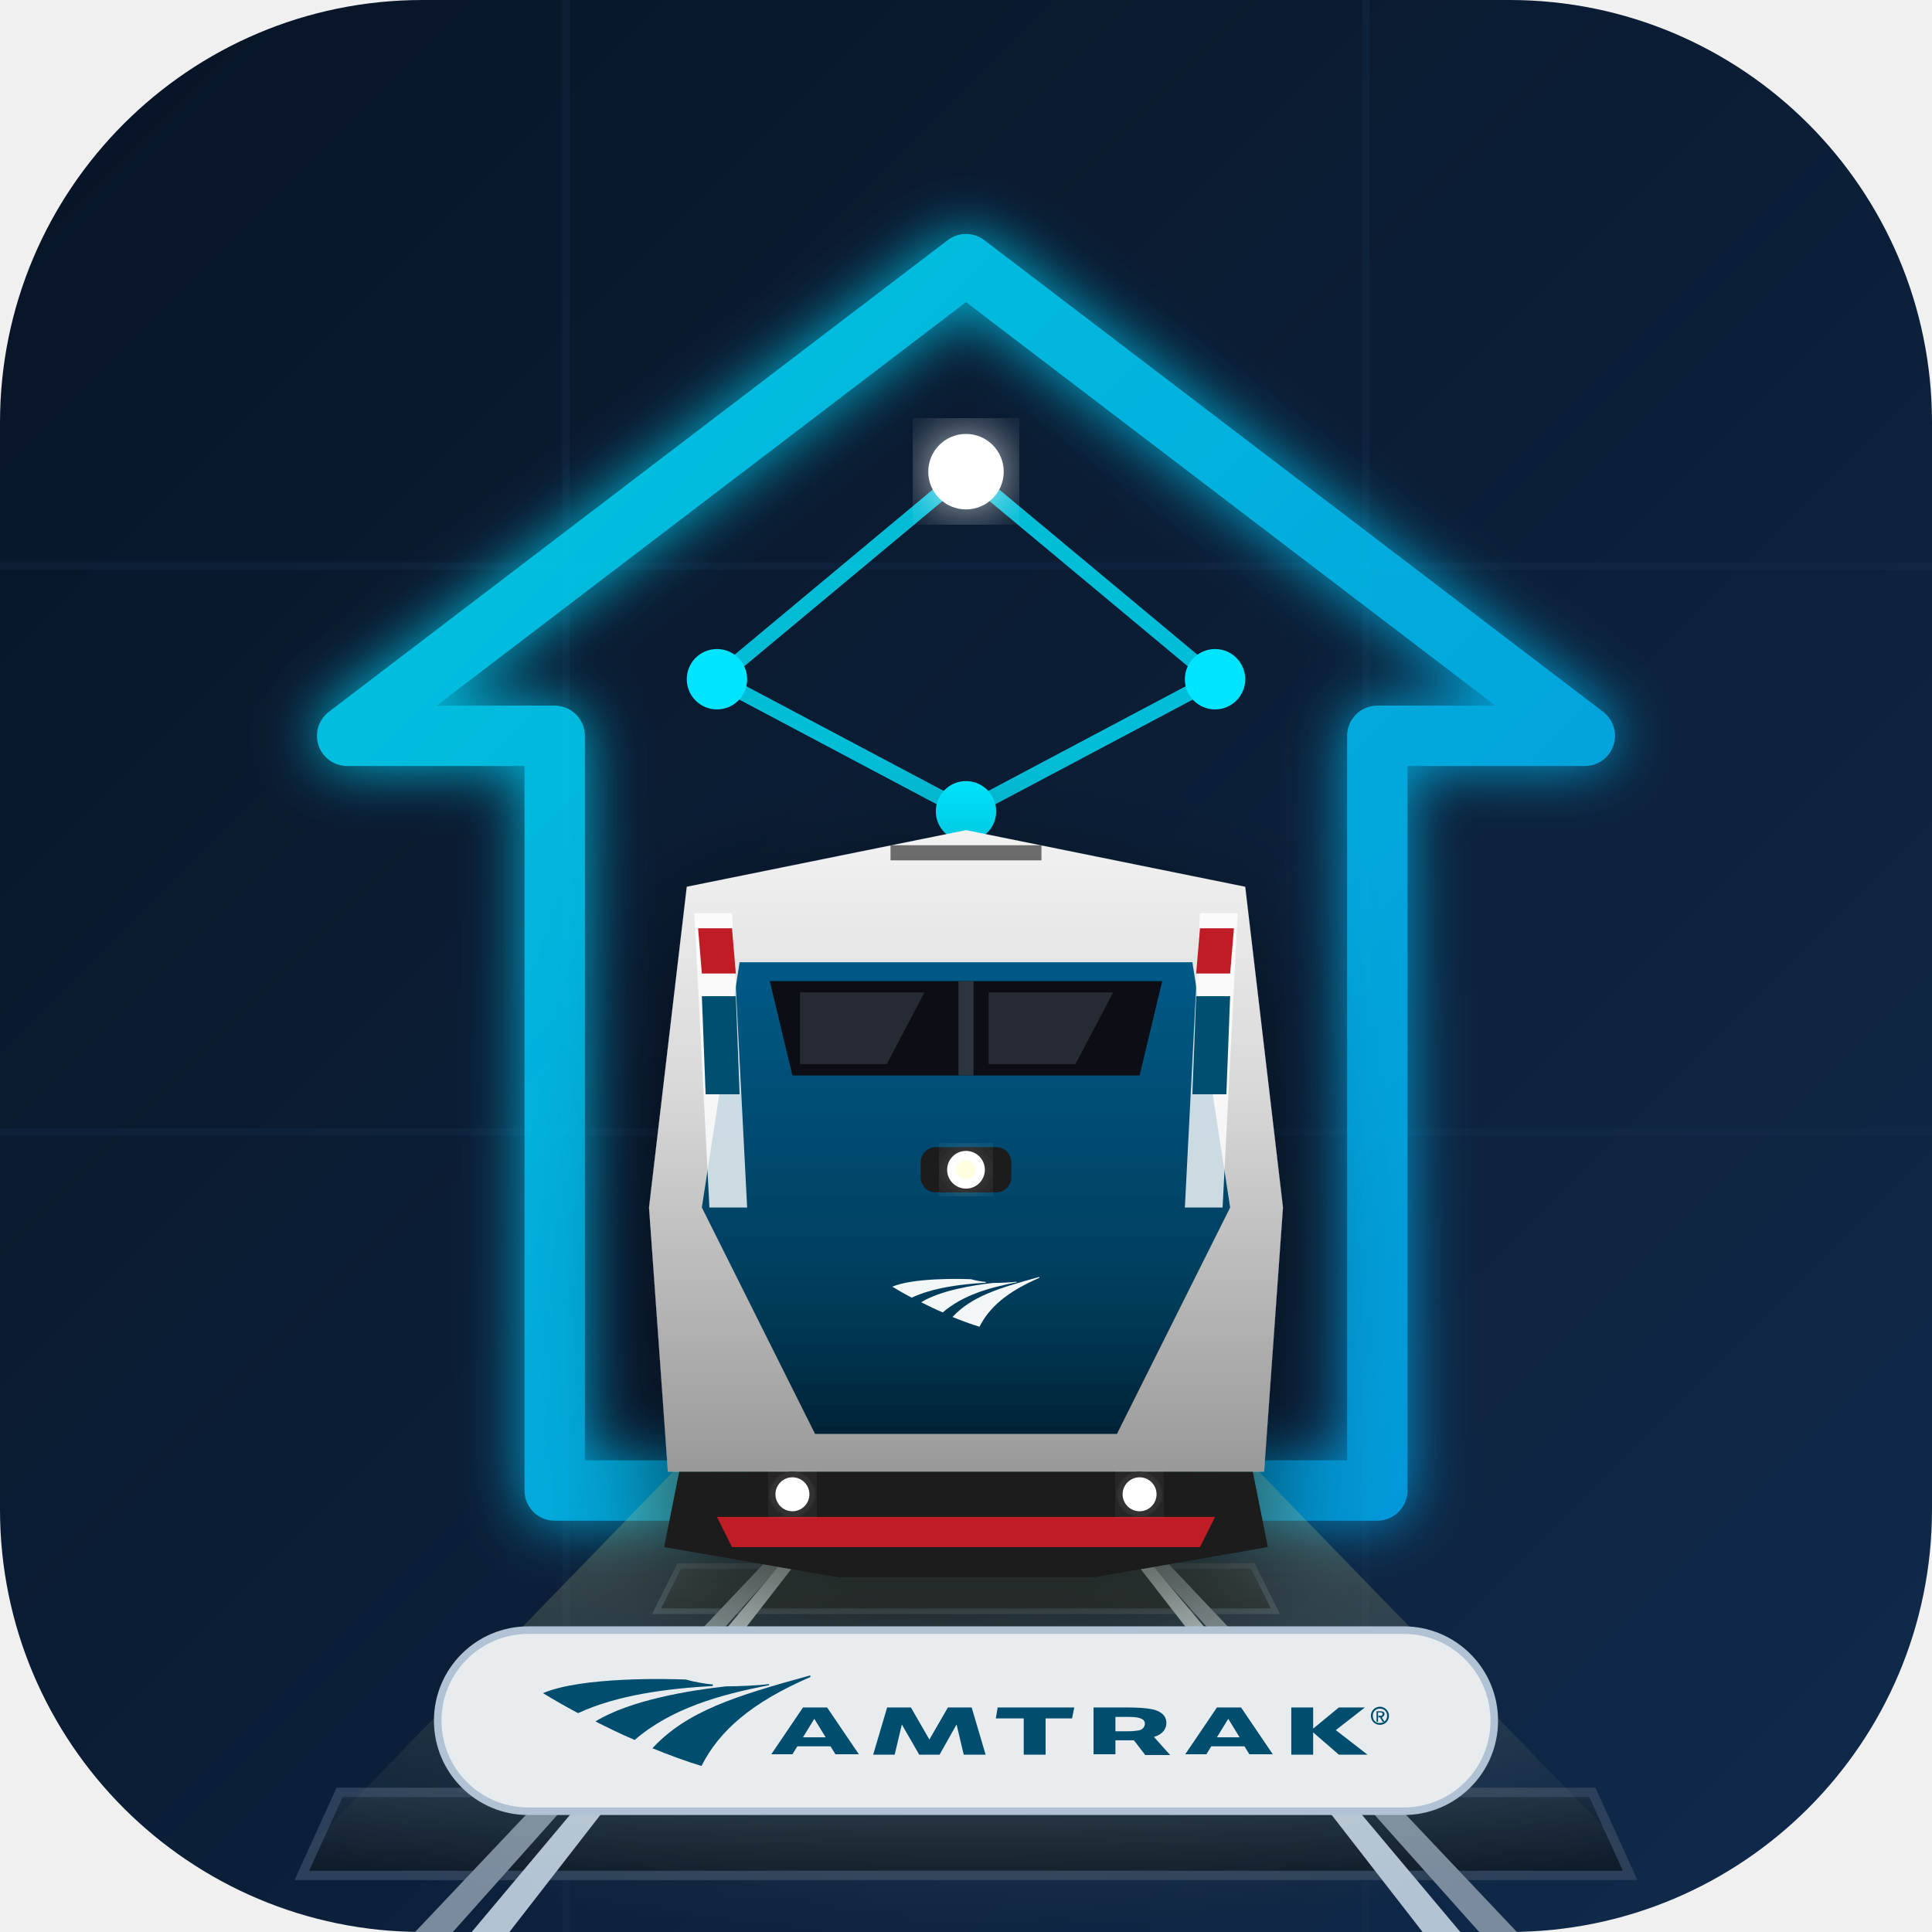
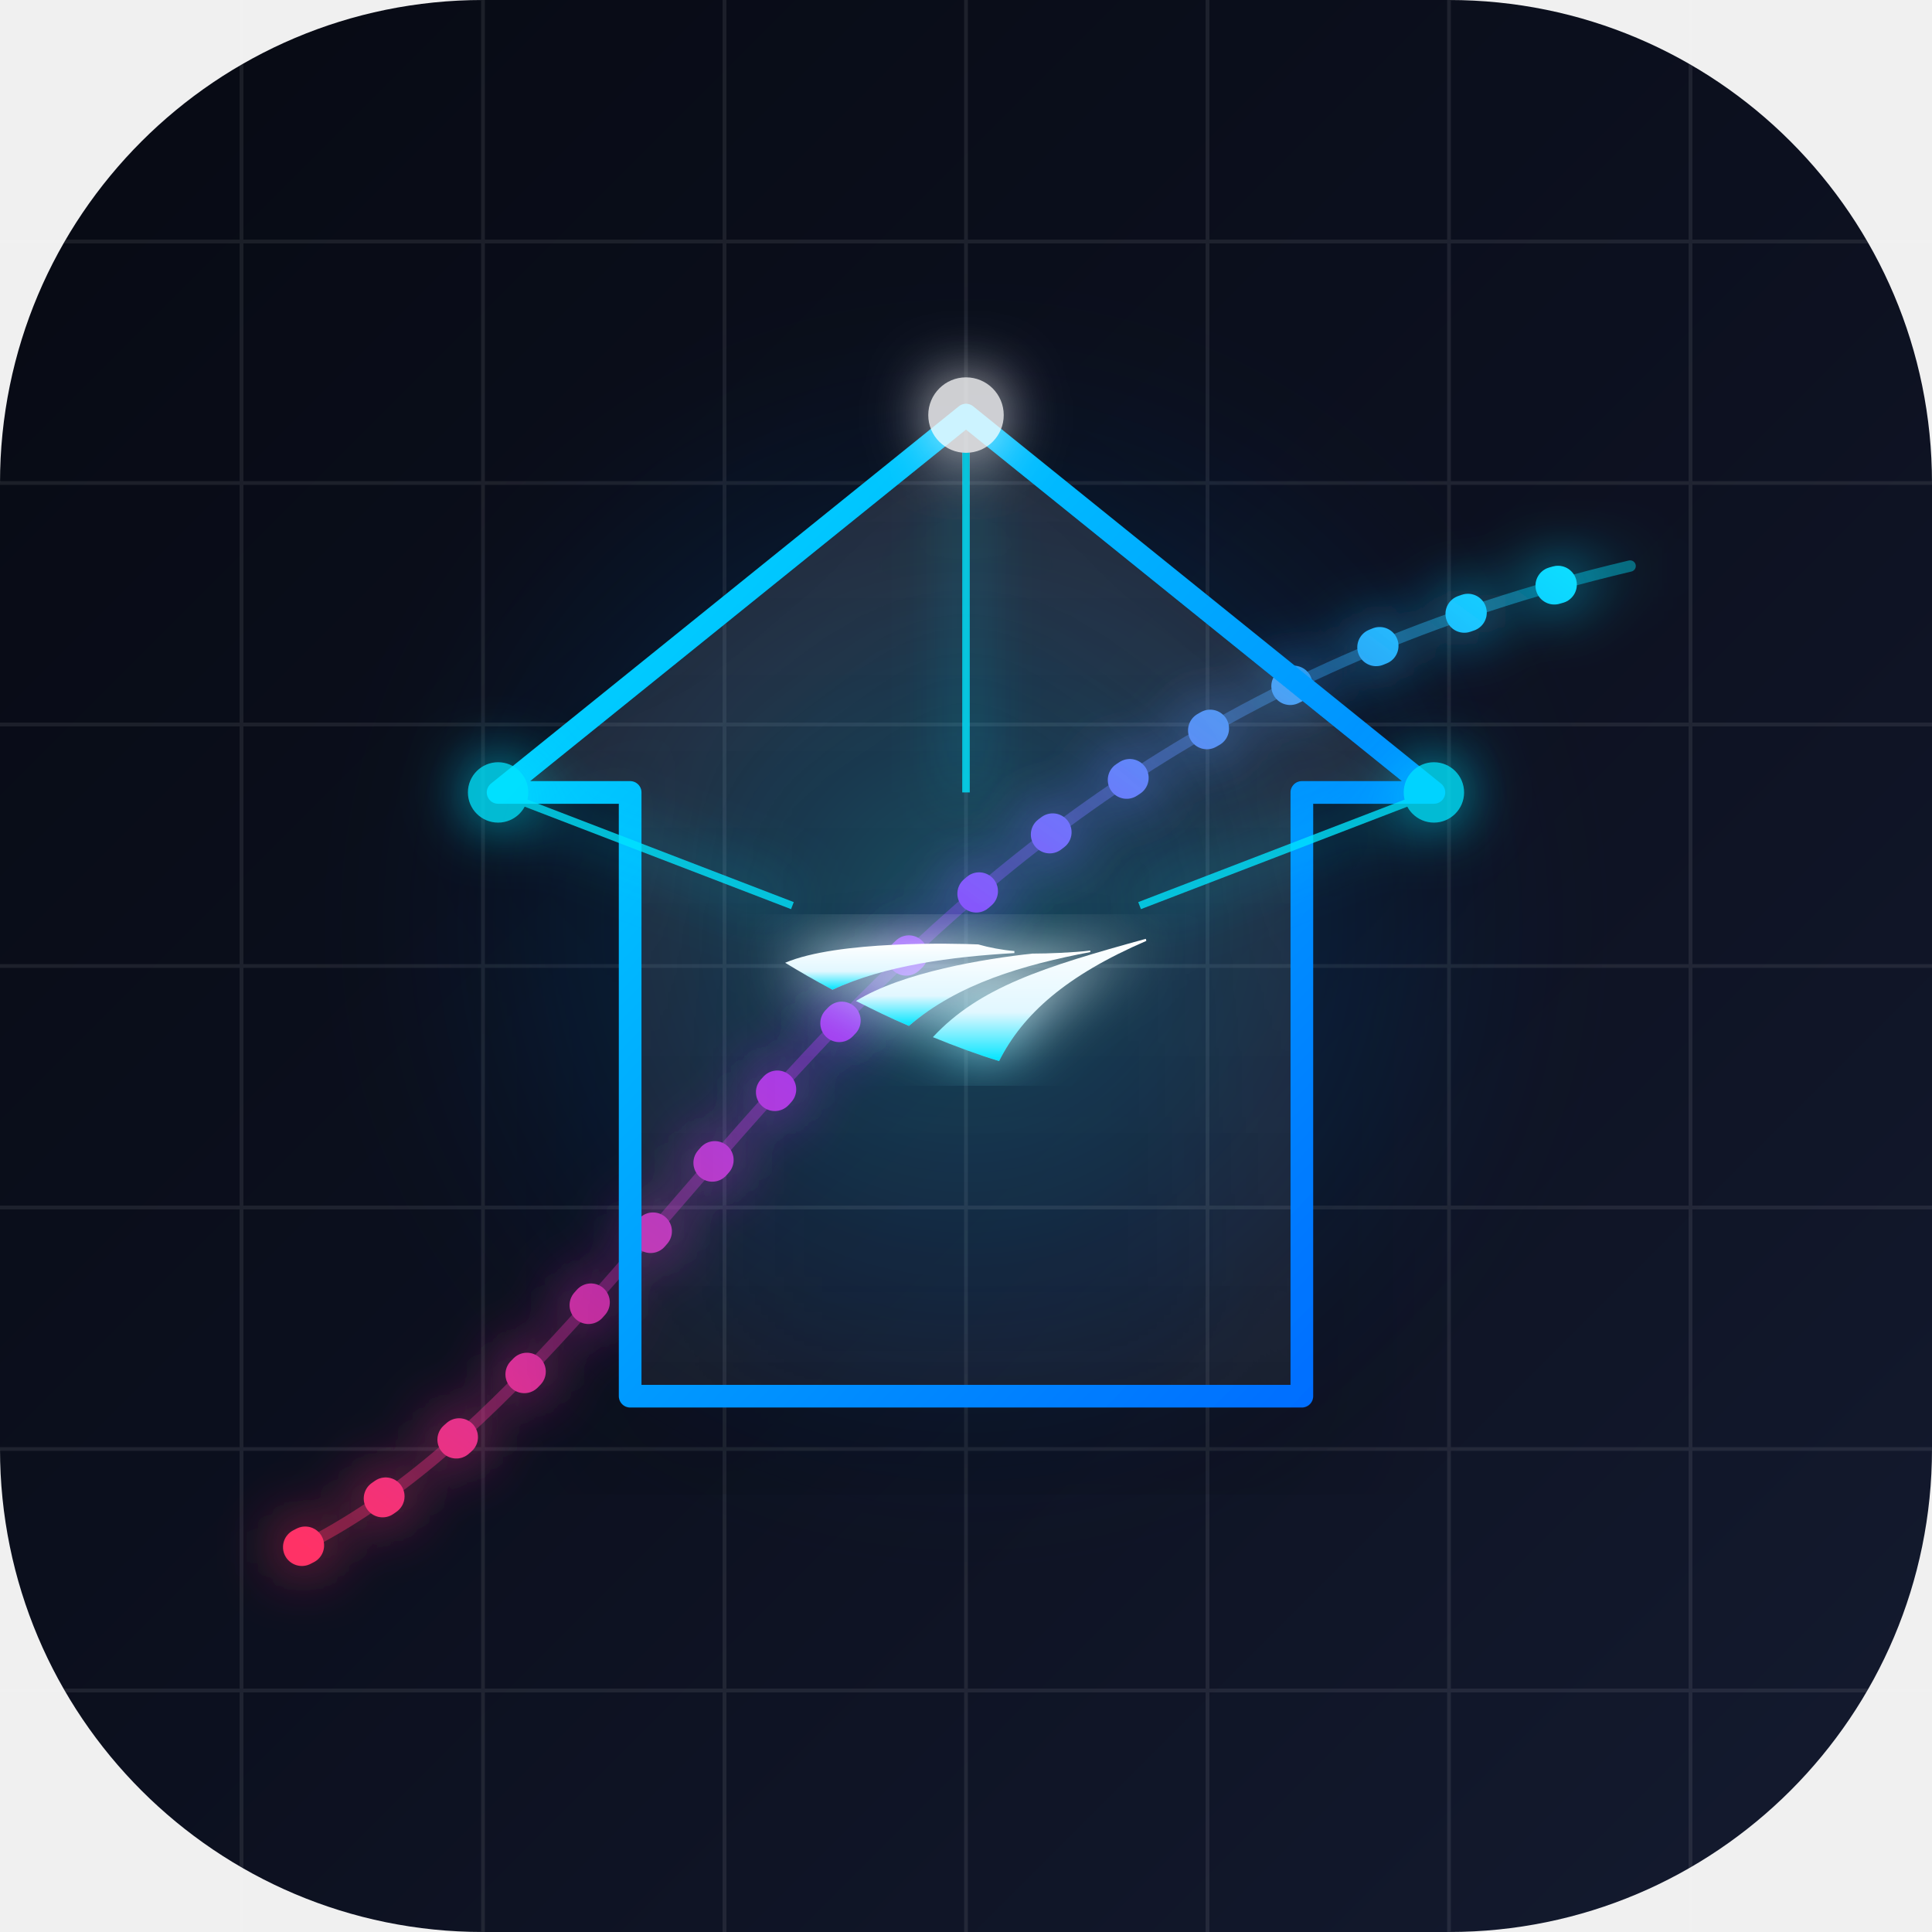
<svg xmlns="http://www.w3.org/2000/svg" viewBox="0 0 512 512" width="100%" height="100%">
  <defs>
    <linearGradient id="bgGrad" x1="0%" y1="0%" x2="100%" y2="100%">
-       <stop offset="0%" stop-color="#081426" />
-       <stop offset="50%" stop-color="#0B1E36" />
-       <stop offset="100%" stop-color="#112B4D" />
+       <stop offset="0%" stop-color="#070A13" />
+       <stop offset="50%" stop-color="#0C101F" />
+       <stop offset="100%" stop-color="#141B30" />
    </linearGradient>
-     <linearGradient id="haGlow" x1="0%" y1="0%" x2="100%" y2="100%">
+     <radialGradient id="haloGrad" cx="50%" cy="50%" r="50%">
+       <stop offset="0%" stop-color="#00E5FF" stop-opacity="0.25" />
+       <stop offset="60%" stop-color="#0088FF" stop-opacity="0.08" />
+       <stop offset="100%" stop-color="#000000" stop-opacity="0" />
+     </radialGradient>
+     <linearGradient id="haNeonGrad" x1="0%" y1="0%" x2="100%" y2="100%">
      <stop offset="0%" stop-color="#00E5FF" />
-       <stop offset="100%" stop-color="#03A9F4" />
+       <stop offset="50%" stop-color="#00A3FF" />
+       <stop offset="100%" stop-color="#0066FF" />
    </linearGradient>
-     <linearGradient id="trainBody" x1="0%" y1="0%" x2="0%" y2="100%">
-       <stop offset="0%" stop-color="#F2F2F2" />
-       <stop offset="40%" stop-color="#D9D9D9" />
-       <stop offset="100%" stop-color="#999999" />
+     <linearGradient id="glassGrad" x1="0%" y1="0%" x2="0%" y2="100%">
+       <stop offset="0%" stop-color="#FFFFFF" stop-opacity="0.07" />
+       <stop offset="100%" stop-color="#FFFFFF" stop-opacity="0.02" />
    </linearGradient>
-     <linearGradient id="trainNose" x1="0%" y1="0%" x2="0%" y2="100%">
-       <stop offset="0%" stop-color="#005A87" />
-       <stop offset="70%" stop-color="#003D5C" />
-       <stop offset="100%" stop-color="#002336" />
+     <linearGradient id="amtrakGrad" x1="0%" y1="0%" x2="0%" y2="100%">
+       <stop offset="0%" stop-color="#FFFFFF" />
+       <stop offset="60%" stop-color="#E1F7FF" />
+       <stop offset="100%" stop-color="#00E5FF" />
    </linearGradient>
-     <radialGradient id="lightBeam" cx="50%" cy="0%" r="100%">
-       <stop offset="0%" stop-color="#FFFFE0" stop-opacity="0.6" />
-       <stop offset="50%" stop-color="#FFFFA0" stop-opacity="0.2" />
-       <stop offset="100%" stop-color="#FFFFA0" stop-opacity="0" />
-     </radialGradient>
-     <linearGradient id="trackGrad" x1="0%" y1="0%" x2="0%" y2="100%">
-       <stop offset="0%" stop-color="#1A2D42" />
-       <stop offset="100%" stop-color="#0E1A29" />
+     <linearGradient id="sweepGrad" x1="0%" y1="100%" x2="100%" y2="0%">
+       <stop offset="0%" stop-color="#FF3366" />
+       <stop offset="50%" stop-color="#9933FF" />
+       <stop offset="100%" stop-color="#00E5FF" />
    </linearGradient>
-     <filter id="shadow" x="-20%" y="-20%" width="140%" height="140%">
-       <feDropShadow dx="0" dy="12" stdDeviation="16" flood-color="#000000" flood-opacity="0.6" />
+     <filter id="neonGlow" x="-20%" y="-20%" width="140%" height="140%">
+       <feGaussianBlur stdDeviation="8" result="blur" />
+       <feMerge>
+         <feMergeNode in="blur" />
+         <feMergeNode in="SourceGraphic" />
+       </feMerge>
    </filter>
-     <filter id="glow" x="-20%" y="-20%" width="140%" height="140%">
-       <feGaussianBlur stdDeviation="8" result="blur" />
-       <feComposite in="SourceGraphic" in2="blur" operator="over" />
+     <filter id="softShadow" x="-10%" y="-10%" width="120%" height="120%">
+       <feDropShadow dx="0" dy="16" stdDeviation="20" flood-color="#000000" flood-opacity="0.6" />
    </filter>
  </defs>
-   <rect width="512" height="512" rx="112" fill="url(#bgGrad)" />
-   <path d="M 0,150 L 512,150 M 0,300 L 512,300" stroke="#162E4E" stroke-width="2" opacity="0.3" />
-   <path d="M 150,0 L 150,512 M 362,0 L 362,512" stroke="#162E4E" stroke-width="2" opacity="0.3" />
-   <path d="M 256,70 L 420,195 L 365,195 L 365,395 L 147,395 L 147,195 L 92,195 Z" fill="none" stroke="url(#haGlow)" stroke-width="16" stroke-linejoin="round" stroke-linecap="round" opacity="0.85" filter="url(#glow)" />
-   <line x1="256" y1="125" x2="190" y2="180" stroke="#00E5FF" stroke-width="4" opacity="0.8" />
-   <line x1="256" y1="125" x2="322" y2="180" stroke="#00E5FF" stroke-width="4" opacity="0.8" />
-   <line x1="190" y1="180" x2="256" y2="215" stroke="#00E5FF" stroke-width="4" opacity="0.8" />
-   <line x1="322" y1="180" x2="256" y2="215" stroke="#00E5FF" stroke-width="4" opacity="0.8" />
-   <circle cx="256" cy="125" r="10" fill="#FFFFFF" filter="url(#glow)" />
-   <circle cx="190" cy="180" r="8" fill="#00E5FF" />
-   <circle cx="322" cy="180" r="8" fill="#00E5FF" />
-   <circle cx="256" cy="215" r="8" fill="#00E5FF" />
-   <polygon points="180,415 332,415 338,427 174,427" fill="url(#trackGrad)" stroke="#2C4059" stroke-width="1.5" />
-   <polygon points="144,440 368,440 376,456 136,456" fill="url(#trackGrad)" stroke="#2C4059" stroke-width="2" />
-   <polygon points="90,475 422,475 432,497 80,497" fill="url(#trackGrad)" stroke="#2C4059" stroke-width="2.5" />
-   <polygon points="216,400 220,400 120,512 110,512" fill="#7A8B9E" />
-   <polygon points="296,400 292,400 392,512 402,512" fill="#7A8B9E" />
-   <polygon points="219,400 222,400 135,512 125,512" fill="#B3C3D4" />
-   <polygon points="293,400 290,400 377,512 387,512" fill="#B3C3D4" />
-   <polygon points="256,310 60,512 452,512" fill="url(#lightBeam)" />
-   <g filter="url(#shadow)">
-     <path d="M 180,390 L 332,390 L 336,410 L 290,418 L 222,418 L 176,410 Z" fill="#1C1C1C" />
-     <path d="M 190,402 L 322,402 L 318,410 L 194,410 Z" fill="#C01A26" />
-     <path d="M 182,235 C 182,235 256,220 256,220 C 256,220 330,235 330,235 L 340,320 L 335,390 L 177,390 L 172,320 Z" fill="url(#trainBody)" />
-     <path d="M 196,255 L 316,255 L 326,320 L 296,380 L 216,380 L 186,320 Z" fill="url(#trainNose)" />
-     <path d="M 204,260 L 308,260 L 302,285 L 210,285 Z" fill="#0B0E14" />
-     <path d="M 254,260 L 258,260 L 258,285 L 254,285 Z" fill="#2C3540" />
-     <polygon points="212,263 245,263 235,282 212,282" fill="#FFFFFF" opacity="0.12" />
-     <polygon points="262,263 295,263 285,282 262,282" fill="#FFFFFF" opacity="0.12" />
-     <path d="M 184,242 L 194,242 L 198,320 L 188,320 Z" fill="#FFFFFF" opacity="0.8" />
-     <path d="M 328,242 L 318,242 L 314,320 L 324,320 Z" fill="#FFFFFF" opacity="0.8" />
-     <path d="M 185,246 L 194,246 L 195,258 L 186,258 Z" fill="#C01A26" />
-     <path d="M 327,246 L 318,246 L 317,258 L 326,258 Z" fill="#C01A26" />
-     <path d="M 186,264 L 195,264 L 196,290 L 187,290 Z" fill="#004F71" />
-     <path d="M 326,264 L 317,264 L 316,290 L 325,290 Z" fill="#004F71" />
-     <g fill="#FFFFFF" opacity="0.95" transform="translate(256, 345) scale(0.55) translate(250.5, -502)">
+   <rect width="512" height="512" rx="128" fill="url(#bgGrad)" />
+   <g opacity="0.08" stroke="#FFFFFF" stroke-width="1">
+     <path d="M 0,64 L 512,64 M 0,128 L 512,128 M 0,192 L 512,192 M 0,256 L 512,256 M 0,320 L 512,320 M 0,384 L 512,384 M 0,448 L 512,448" />
+     <path d="M 64,0 L 64,512 M 128,0 L 128,512 M 192,0 L 192,512 M 256,0 L 256,512 M 320,0 L 320,512 M 384,0 L 384,512 M 448,0 L 448,512" />
+   </g>
+   <circle cx="256" cy="245" r="180" fill="url(#haloGrad)" />
+   <g filter="url(#neonGlow)">
+     <path d="M 80,410 C 180,360 220,200 432,150" fill="none" stroke="url(#sweepGrad)" stroke-width="3" opacity="0.4" stroke-linecap="round" />
+     <path d="M 80,410 C 180,360 220,200 432,150" fill="none" stroke="url(#sweepGrad)" stroke-width="10" stroke-dasharray="1 24" stroke-linecap="round" />
+   </g>
+   <g filter="url(#softShadow)">
+     <path d="M 256,110 L 380,210 L 345,210 L 345,370 L 167,370 L 167,210 L 132,210 Z" fill="url(#glassGrad)" stroke="url(#haNeonGrad)" stroke-width="6" stroke-linejoin="round" backdrop-filter="blur(10px)" />
+   </g>
+   <g opacity="0.8" filter="url(#neonGlow)">
+     <line x1="256" y1="110" x2="256" y2="210" stroke="#00E5FF" stroke-width="2" />
+     <line x1="132" y1="210" x2="210" y2="240" stroke="#00E5FF" stroke-width="2" />
+     <line x1="380" y1="210" x2="302" y2="240" stroke="#00E5FF" stroke-width="2" />
+     <circle cx="256" cy="110" r="10" fill="#FFFFFF" />
+     <circle cx="132" cy="210" r="8" fill="#00E5FF" />
+     <circle cx="380" cy="210" r="8" fill="#00E5FF" />
+   </g>
+   <g filter="url(#neonGlow)">
+     <g fill="url(#amtrakGrad)" transform="translate(256, 265) scale(1.35) translate(250.5, -502)">
      <path d="M-215.2,490c-20,5.5-32.7,9.5-41.8,19.3c4.4,1.8,9,3.5,13,4.7c4.7-9.3,13.2-16.8,28.9-23.6L-215.2,490z" />
      <path d="M-241,492.4c-2.4-0.2-5-0.7-7.1-1.3c-4.4-0.2-27.6-0.8-37.9,3.6c2.8,1.7,5.7,3.4,9.3,5.3c10.3-4.8,23.5-6.5,35.7-7.2V492.4z" />
      <path d="M-226.1,492.3c-3.2,0.4-8.3,0.6-11.4,0.6c-9.2,1-25.4,3.6-34.6,9.3c3.4,1.7,6.8,3.4,10.4,4.9c9.6-8.3,22.5-12,35.6-14.5C-226.1,492.6-226.1,492.3-226.1,492.3z" />
    </g>
-     <rect x="244" y="304" width="24" height="12" rx="4" fill="#1C1C1C" />
-     <circle cx="256" cy="310" r="5" fill="#FFFFFF" filter="url(#glow)" />
-     <circle cx="256" cy="310" r="2.5" fill="#FFFFE0" />
-     <circle cx="210" cy="396" r="6" fill="#222" />
-     <circle cx="210" cy="396" r="4.5" fill="#FFF" filter="url(#glow)" />
-     <circle cx="210" cy="396" r="2" fill="#FFF" />
-     <circle cx="302" cy="396" r="6" fill="#222" />
-     <circle cx="302" cy="396" r="4.5" fill="#FFF" filter="url(#glow)" />
-     <circle cx="302" cy="396" r="2" fill="#FFF" />
-     <rect x="236" y="224" width="40" height="4" fill="#333" opacity="0.7" />
-   </g>
-   <g>
-     <rect x="116" y="432" width="280" height="48" rx="24" fill="#E8ECEF" stroke="#B0C2D4" stroke-width="2" />
-     <g fill="#004D6E" transform="translate(256, 456) scale(1.0) translate(173.9, -502)">
-       <path d="M-215.2,490c-20,5.5-32.7,9.5-41.8,19.3c4.4,1.8,9,3.5,13,4.7c4.7-9.3,13.2-16.8,28.9-23.6L-215.2,490z" />
-       <path d="M-241,492.4c-2.4-0.2-5-0.7-7.1-1.3c-4.4-0.2-27.6-0.8-37.9,3.6c2.8,1.7,5.7,3.4,9.3,5.3c10.3-4.8,23.5-6.5,35.7-7.2V492.4z" />
-       <path d="M-226.1,492.3c-3.2,0.4-8.3,0.6-11.4,0.6c-9.2,1-25.4,3.6-34.6,9.3c3.4,1.7,6.8,3.4,10.4,4.9c9.6-8.3,22.5-12,35.6-14.5C-226.1,492.6-226.1,492.3-226.1,492.3z" />
-       <path d="M-217.1,498.5l-8.4,12.4h5.6l1.3-2.1h8.8l1.3,2.1h6.2l-8.4-12.4H-217.1z M-217.1,506.4l3-4.9l3,4.9H-217.1z" />
-       <polygon points="-178.7,498.5 -183.6,507 -188.5,498.5 -194.8,498.5 -198.5,511 -192.8,511 -190.9,503 -186.3,511 -180.9,511 -176.4,503 -174.5,511 -168.7,511 -172.4,498.5" />
-       <polygon points="-166,501.4 -158.6,501.4 -158.6,511 -152.8,511 -152.8,501.4 -145.8,501.4 -145.2,498.5 -165.5,498.5" />
-       <path d="M-120.8,502.6c0-1.9-1.3-2.9-3.2-3.5c-2.1-0.5-4.7-0.6-7.2-0.6c-4.8,0-8.9,0-8.9,0v12.4h5.8v-3.7h4.9l3,3.9h6.6l-4.3-4.8C-121.7,505.6-120.8,504.1-120.8,502.6z M-128.3,504.6c-0.7,0.1-1.4,0.2-2.5,0.2c-1,0-3.5,0-3.5,0V501c0,0,2.8,0,3.6,0c3,0,4.2,0.6,4.2,1.8C-126.5,503.8-127.3,504.5-128.3,504.6z" />
-       <path d="M-107.4,498.5l-8.4,12.4h5.6l1.3-2.1h8.8l1.3,2.1h6.2l-8.4-12.4H-107.4z M-107.4,506.4l3-4.9l3,4.9H-107.4z" />
-       <polygon points="-68.2,498.5 -75.1,498.5 -81.9,504.1 -81.9,498.5 -87.7,498.5 -87.7,511 -81.9,511 -81.9,505.1 -75.1,511 -67.5,511 -75.9,504.5" />
-       <path d="M-63,500.2c0-0.5-0.4-0.7-1-0.7h-1.1v2.8h0.4V501v-0.4v-0.8h0.6c0.2,0,0.6,0.1,0.6,0.4c0,0.5-0.4,0.5-0.6,0.5h-0.5v0.4h0.4l0.7,1.2h0.5l-0.7-1.2C-63.3,500.9-63,500.7-63,500.2z" />
-       <path d="M-64.2,498.3c-1.3,0-2.4,1-2.4,2.4c0,1.4,1.1,2.4,2.4,2.4s2.4-1,2.4-2.4C-61.8,499.4-62.9,498.3-64.2,498.3z M-64.2,502.6c-1.1,0.1-1.9-0.7-1.9-1.9c0-1.1,0.8-1.9,1.9-1.9s1.9,0.8,1.9,1.9S-63.1,502.6-64.2,502.6z" />
-     </g>
  </g>
</svg>
